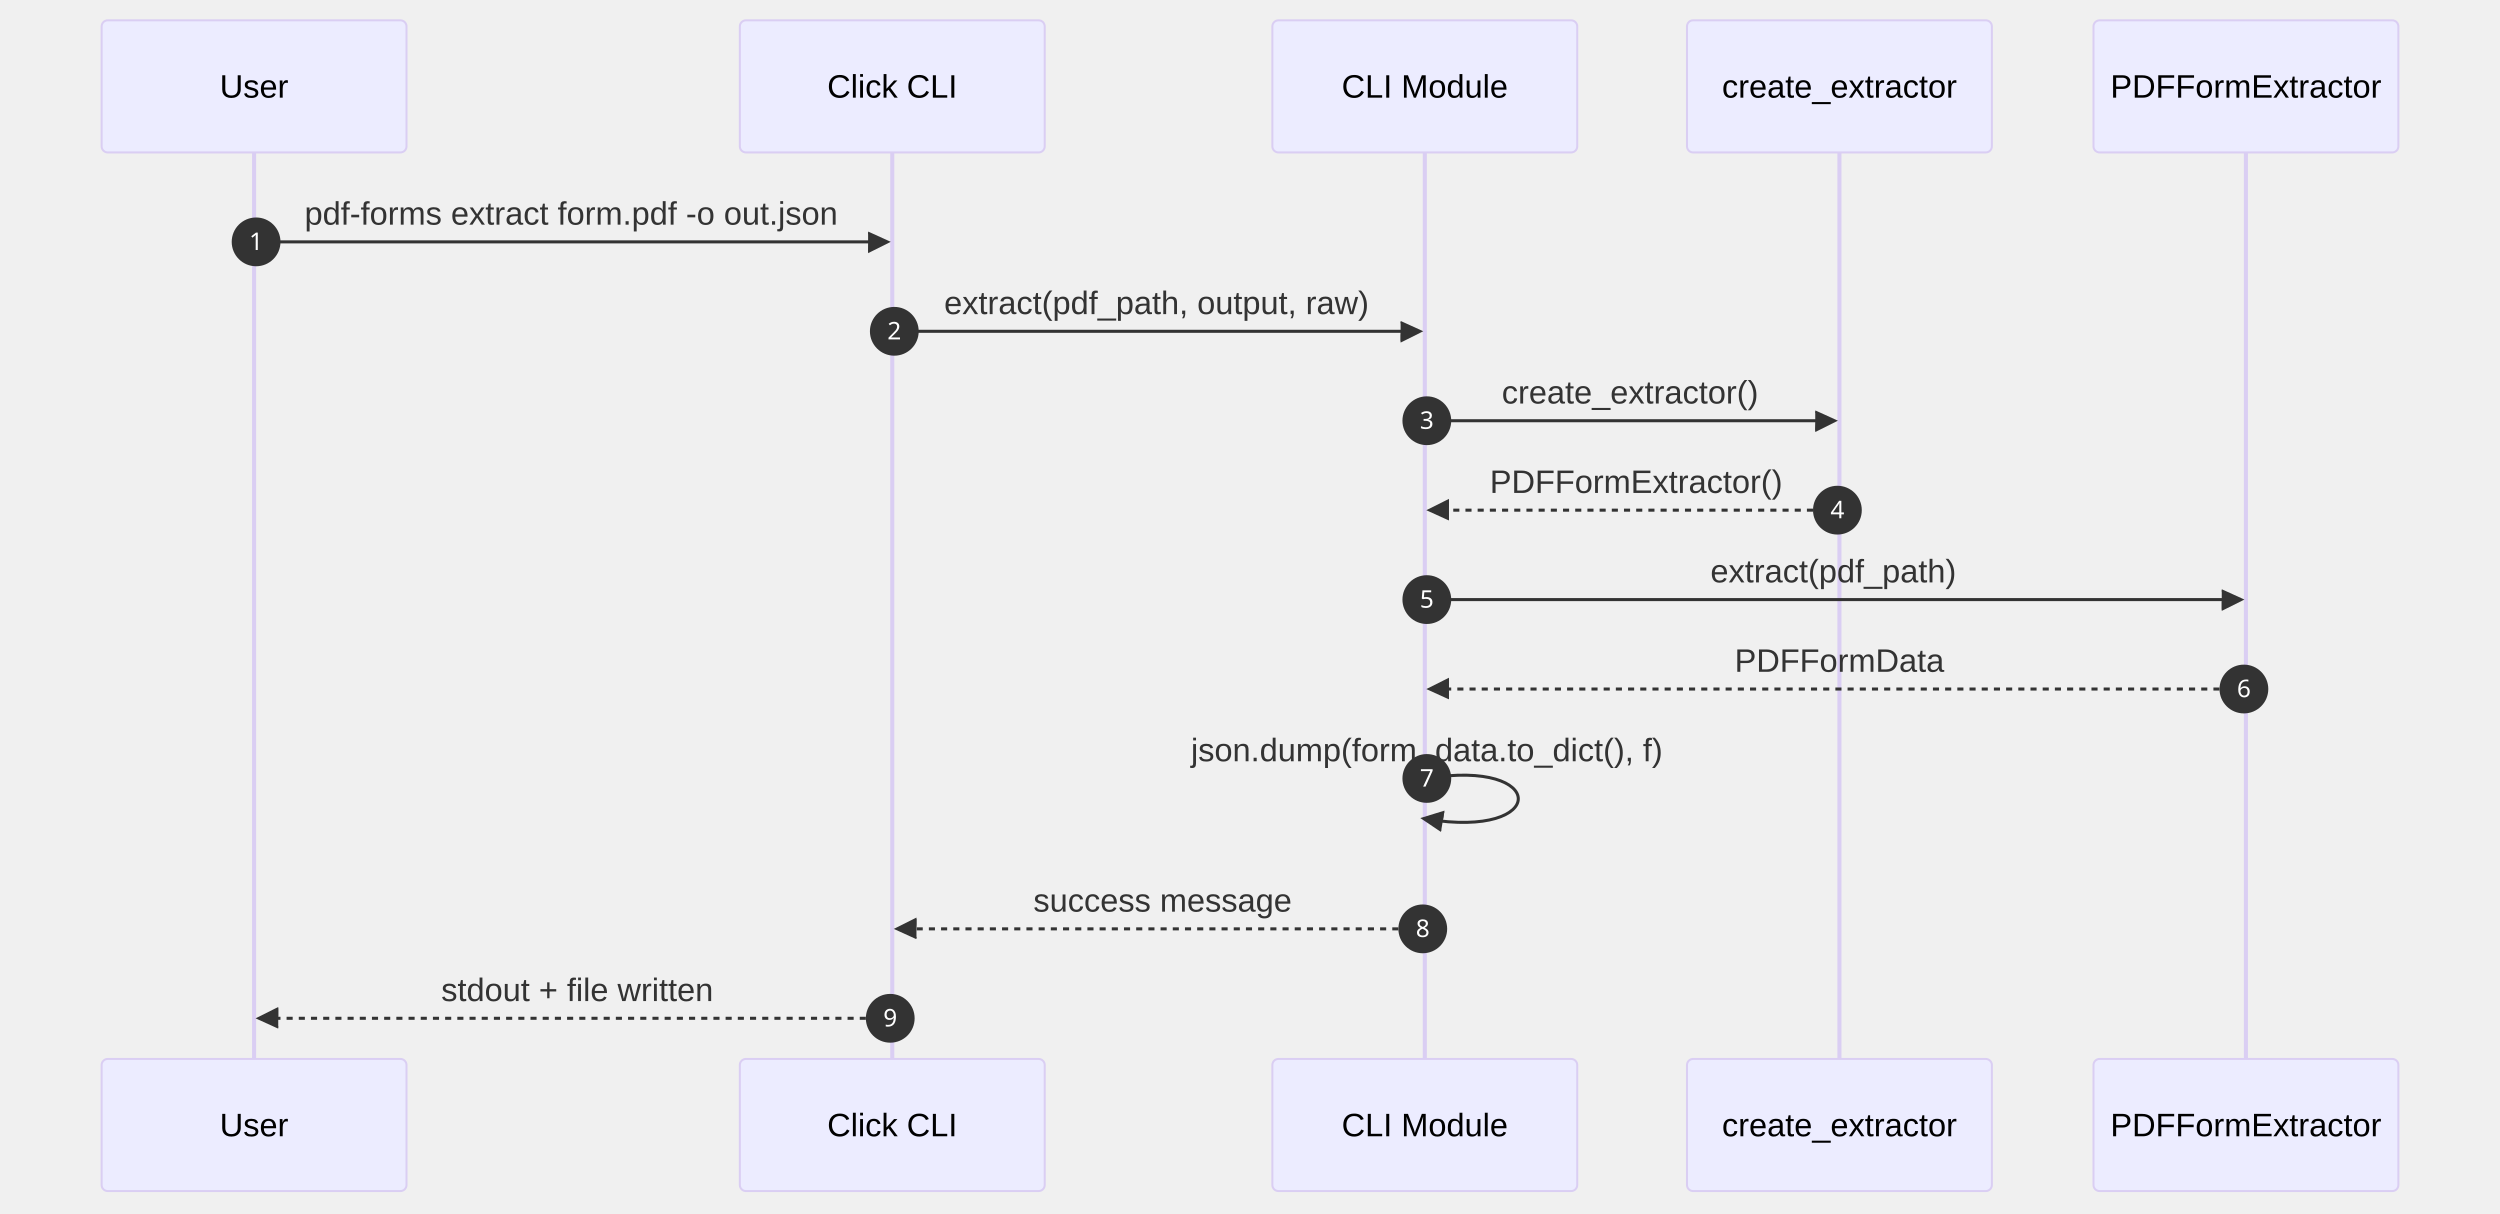
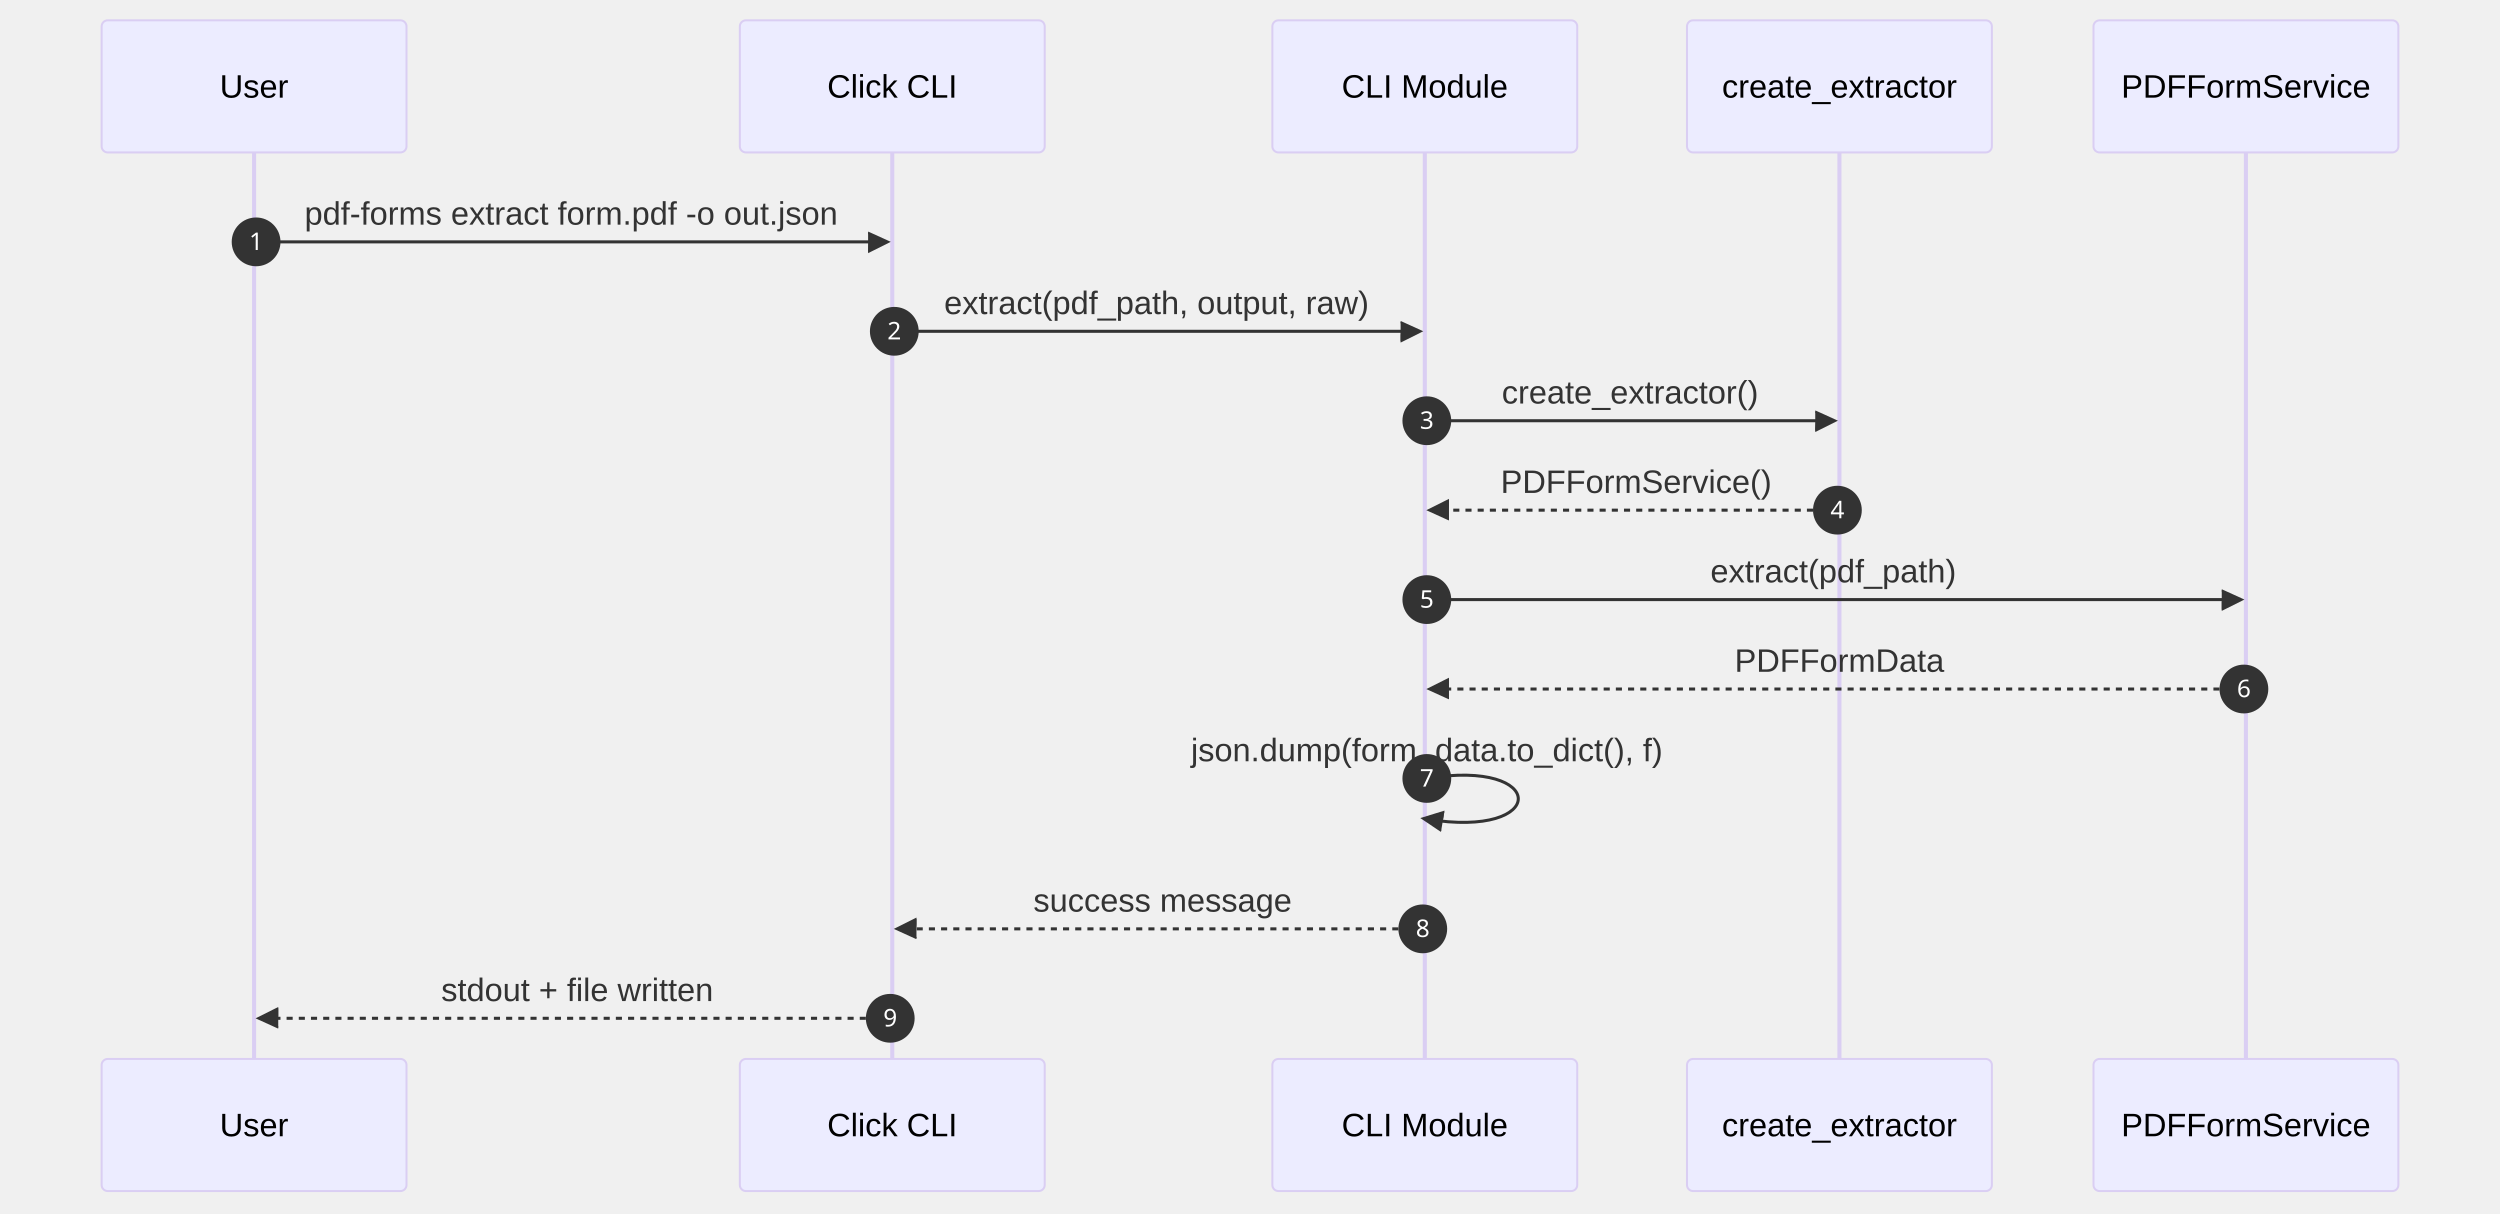
<svg xmlns="http://www.w3.org/2000/svg" id="my-svg" width="100%" style="max-width: 1230px; background-color: transparent;" viewBox="-50 -10 1230 597" role="graphics-document document" aria-roledescription="sequence">
  <g>
    <rect x="980" y="511" fill="#eaeaea" stroke="#666" width="150" height="65" name="E" rx="3" ry="3" class="actor actor-bottom" />
    <text x="1055" y="543.5" dominant-baseline="central" alignment-baseline="central" class="actor actor-box" style="text-anchor: middle; font-size: 16px; font-weight: 400;">
-       <tspan x="1055" dy="0">PDFFormExtractor</tspan>
+       <tspan x="1055" dy="0">PDFFormService</tspan>
    </text>
  </g>
  <g>
    <rect x="780" y="511" fill="#eaeaea" stroke="#666" width="150" height="65" name="Ex" rx="3" ry="3" class="actor actor-bottom" />
    <text x="855" y="543.5" dominant-baseline="central" alignment-baseline="central" class="actor actor-box" style="text-anchor: middle; font-size: 16px; font-weight: 400;">
      <tspan x="855" dy="0">create_extractor</tspan>
    </text>
  </g>
  <g>
    <rect x="576" y="511" fill="#eaeaea" stroke="#666" width="150" height="65" name="C" rx="3" ry="3" class="actor actor-bottom" />
    <text x="651" y="543.5" dominant-baseline="central" alignment-baseline="central" class="actor actor-box" style="text-anchor: middle; font-size: 16px; font-weight: 400;">
      <tspan x="651" dy="0">CLI Module</tspan>
    </text>
  </g>
  <g>
    <rect x="314" y="511" fill="#eaeaea" stroke="#666" width="150" height="65" name="Cl" rx="3" ry="3" class="actor actor-bottom" />
    <text x="389" y="543.5" dominant-baseline="central" alignment-baseline="central" class="actor actor-box" style="text-anchor: middle; font-size: 16px; font-weight: 400;">
      <tspan x="389" dy="0">Click CLI</tspan>
    </text>
  </g>
  <g>
    <rect x="0" y="511" fill="#eaeaea" stroke="#666" width="150" height="65" name="U" rx="3" ry="3" class="actor actor-bottom" />
    <text x="75" y="543.5" dominant-baseline="central" alignment-baseline="central" class="actor actor-box" style="text-anchor: middle; font-size: 16px; font-weight: 400;">
      <tspan x="75" dy="0">User</tspan>
    </text>
  </g>
  <g>
    <line id="actor4" x1="1055" y1="65" x2="1055" y2="511" class="actor-line 200" stroke-width="0.5px" stroke="#999" name="E" />
    <g id="root-4">
      <rect x="980" y="0" fill="#eaeaea" stroke="#666" width="150" height="65" name="E" rx="3" ry="3" class="actor actor-top" />
      <text x="1055" y="32.5" dominant-baseline="central" alignment-baseline="central" class="actor actor-box" style="text-anchor: middle; font-size: 16px; font-weight: 400;">
-         <tspan x="1055" dy="0">PDFFormExtractor</tspan>
+         <tspan x="1055" dy="0">PDFFormService</tspan>
      </text>
    </g>
  </g>
  <g>
    <line id="actor3" x1="855" y1="65" x2="855" y2="511" class="actor-line 200" stroke-width="0.5px" stroke="#999" name="Ex" />
    <g id="root-3">
      <rect x="780" y="0" fill="#eaeaea" stroke="#666" width="150" height="65" name="Ex" rx="3" ry="3" class="actor actor-top" />
      <text x="855" y="32.5" dominant-baseline="central" alignment-baseline="central" class="actor actor-box" style="text-anchor: middle; font-size: 16px; font-weight: 400;">
        <tspan x="855" dy="0">create_extractor</tspan>
      </text>
    </g>
  </g>
  <g>
    <line id="actor2" x1="651" y1="65" x2="651" y2="511" class="actor-line 200" stroke-width="0.5px" stroke="#999" name="C" />
    <g id="root-2">
      <rect x="576" y="0" fill="#eaeaea" stroke="#666" width="150" height="65" name="C" rx="3" ry="3" class="actor actor-top" />
      <text x="651" y="32.5" dominant-baseline="central" alignment-baseline="central" class="actor actor-box" style="text-anchor: middle; font-size: 16px; font-weight: 400;">
        <tspan x="651" dy="0">CLI Module</tspan>
      </text>
    </g>
  </g>
  <g>
    <line id="actor1" x1="389" y1="65" x2="389" y2="511" class="actor-line 200" stroke-width="0.5px" stroke="#999" name="Cl" />
    <g id="root-1">
      <rect x="314" y="0" fill="#eaeaea" stroke="#666" width="150" height="65" name="Cl" rx="3" ry="3" class="actor actor-top" />
      <text x="389" y="32.5" dominant-baseline="central" alignment-baseline="central" class="actor actor-box" style="text-anchor: middle; font-size: 16px; font-weight: 400;">
        <tspan x="389" dy="0">Click CLI</tspan>
      </text>
    </g>
  </g>
  <g>
    <line id="actor0" x1="75" y1="65" x2="75" y2="511" class="actor-line 200" stroke-width="0.5px" stroke="#999" name="U" />
    <g id="root-0">
      <rect x="0" y="0" fill="#eaeaea" stroke="#666" width="150" height="65" name="U" rx="3" ry="3" class="actor actor-top" />
      <text x="75" y="32.5" dominant-baseline="central" alignment-baseline="central" class="actor actor-box" style="text-anchor: middle; font-size: 16px; font-weight: 400;">
        <tspan x="75" dy="0">User</tspan>
      </text>
    </g>
  </g>
  <style>#my-svg{font-family:"trebuchet ms",verdana,arial,sans-serif;font-size:16px;fill:#333;}@keyframes edge-animation-frame{from{stroke-dashoffset:0;}}@keyframes dash{to{stroke-dashoffset:0;}}#my-svg .edge-animation-slow{stroke-dasharray:9,5!important;stroke-dashoffset:900;animation:dash 50s linear infinite;stroke-linecap:round;}#my-svg .edge-animation-fast{stroke-dasharray:9,5!important;stroke-dashoffset:900;animation:dash 20s linear infinite;stroke-linecap:round;}#my-svg .error-icon{fill:#552222;}#my-svg .error-text{fill:#552222;stroke:#552222;}#my-svg .edge-thickness-normal{stroke-width:1px;}#my-svg .edge-thickness-thick{stroke-width:3.5px;}#my-svg .edge-pattern-solid{stroke-dasharray:0;}#my-svg .edge-thickness-invisible{stroke-width:0;fill:none;}#my-svg .edge-pattern-dashed{stroke-dasharray:3;}#my-svg .edge-pattern-dotted{stroke-dasharray:2;}#my-svg .marker{fill:#333333;stroke:#333333;}#my-svg .marker.cross{stroke:#333333;}#my-svg svg{font-family:"trebuchet ms",verdana,arial,sans-serif;font-size:16px;}#my-svg p{margin:0;}#my-svg .actor{stroke:hsl(259.626, 59.777%, 87.902%);fill:#ECECFF;}#my-svg text.actor&gt;tspan{fill:black;stroke:none;}#my-svg .actor-line{stroke:hsl(259.626, 59.777%, 87.902%);}#my-svg .innerArc{stroke-width:1.5;stroke-dasharray:none;}#my-svg .messageLine0{stroke-width:1.5;stroke-dasharray:none;stroke:#333;}#my-svg .messageLine1{stroke-width:1.5;stroke-dasharray:2,2;stroke:#333;}#my-svg #arrowhead path{fill:#333;stroke:#333;}#my-svg .sequenceNumber{fill:white;}#my-svg #sequencenumber{fill:#333;}#my-svg #crosshead path{fill:#333;stroke:#333;}#my-svg .messageText{fill:#333;stroke:none;}#my-svg .labelBox{stroke:hsl(259.626, 59.777%, 87.902%);fill:#ECECFF;}#my-svg .labelText,#my-svg .labelText&gt;tspan{fill:black;stroke:none;}#my-svg .loopText,#my-svg .loopText&gt;tspan{fill:black;stroke:none;}#my-svg .loopLine{stroke-width:2px;stroke-dasharray:2,2;stroke:hsl(259.626, 59.777%, 87.902%);fill:hsl(259.626, 59.777%, 87.902%);}#my-svg .note{stroke:#aaaa33;fill:#fff5ad;}#my-svg .noteText,#my-svg .noteText&gt;tspan{fill:black;stroke:none;}#my-svg .activation0{fill:#f4f4f4;stroke:#666;}#my-svg .activation1{fill:#f4f4f4;stroke:#666;}#my-svg .activation2{fill:#f4f4f4;stroke:#666;}#my-svg .actorPopupMenu{position:absolute;}#my-svg .actorPopupMenuPanel{position:absolute;fill:#ECECFF;box-shadow:0px 8px 16px 0px rgba(0,0,0,0.2);filter:drop-shadow(3px 5px 2px rgb(0 0 0 / 0.4));}#my-svg .actor-man line{stroke:hsl(259.626, 59.777%, 87.902%);fill:#ECECFF;}#my-svg .actor-man circle,#my-svg line{stroke:hsl(259.626, 59.777%, 87.902%);fill:#ECECFF;stroke-width:2px;}#my-svg :root{--mermaid-font-family:"trebuchet ms",verdana,arial,sans-serif;}</style>
  <g />
  <defs>
    <symbol id="computer" width="24" height="24">
      <path transform="scale(.5)" d="M2 2v13h20v-13h-20zm18 11h-16v-9h16v9zm-10.228 6l.466-1h3.524l.467 1h-4.457zm14.228 3h-24l2-6h2.104l-1.33 4h18.45l-1.297-4h2.073l2 6zm-5-10h-14v-7h14v7z" />
    </symbol>
  </defs>
  <defs>
    <symbol id="database" fill-rule="evenodd" clip-rule="evenodd">
      <path transform="scale(.5)" d="M12.258.001l.256.004.255.005.253.008.251.01.249.012.247.015.246.016.242.019.241.02.239.023.236.024.233.027.231.028.229.031.225.032.223.034.22.036.217.038.214.04.211.041.208.043.205.045.201.046.198.048.194.05.191.051.187.053.183.054.18.056.175.057.172.059.168.06.163.061.16.063.155.064.15.066.074.033.073.033.071.034.07.034.069.035.068.035.067.035.066.035.064.036.064.036.062.036.06.036.06.037.058.037.058.037.055.038.055.038.053.038.052.038.051.039.05.039.048.039.047.039.045.04.044.04.043.04.041.04.04.041.039.041.037.041.036.041.034.041.033.042.032.042.03.042.029.042.027.042.026.043.024.043.023.043.021.043.02.043.018.044.017.043.015.044.013.044.012.044.011.045.009.044.007.045.006.045.004.045.002.045.001.045v17l-.001.045-.002.045-.004.045-.006.045-.007.045-.009.044-.011.045-.012.044-.013.044-.015.044-.017.043-.018.044-.02.043-.021.043-.023.043-.024.043-.026.043-.027.042-.029.042-.03.042-.032.042-.033.042-.034.041-.036.041-.037.041-.039.041-.04.041-.041.04-.043.04-.044.04-.045.04-.047.039-.048.039-.05.039-.051.039-.052.038-.053.038-.055.038-.055.038-.058.037-.058.037-.06.037-.06.036-.062.036-.064.036-.064.036-.066.035-.067.035-.068.035-.069.035-.07.034-.071.034-.073.033-.074.033-.15.066-.155.064-.16.063-.163.061-.168.06-.172.059-.175.057-.18.056-.183.054-.187.053-.191.051-.194.05-.198.048-.201.046-.205.045-.208.043-.211.041-.214.04-.217.038-.22.036-.223.034-.225.032-.229.031-.231.028-.233.027-.236.024-.239.023-.241.02-.242.019-.246.016-.247.015-.249.012-.251.01-.253.008-.255.005-.256.004-.258.001-.258-.001-.256-.004-.255-.005-.253-.008-.251-.01-.249-.012-.247-.015-.245-.016-.243-.019-.241-.02-.238-.023-.236-.024-.234-.027-.231-.028-.228-.031-.226-.032-.223-.034-.22-.036-.217-.038-.214-.04-.211-.041-.208-.043-.204-.045-.201-.046-.198-.048-.195-.05-.19-.051-.187-.053-.184-.054-.179-.056-.176-.057-.172-.059-.167-.06-.164-.061-.159-.063-.155-.064-.151-.066-.074-.033-.072-.033-.072-.034-.07-.034-.069-.035-.068-.035-.067-.035-.066-.035-.064-.036-.063-.036-.062-.036-.061-.036-.06-.037-.058-.037-.057-.037-.056-.038-.055-.038-.053-.038-.052-.038-.051-.039-.049-.039-.049-.039-.046-.039-.046-.04-.044-.04-.043-.04-.041-.04-.04-.041-.039-.041-.037-.041-.036-.041-.034-.041-.033-.042-.032-.042-.03-.042-.029-.042-.027-.042-.026-.043-.024-.043-.023-.043-.021-.043-.02-.043-.018-.044-.017-.043-.015-.044-.013-.044-.012-.044-.011-.045-.009-.044-.007-.045-.006-.045-.004-.045-.002-.045-.001-.045v-17l.001-.045.002-.045.004-.045.006-.045.007-.045.009-.044.011-.045.012-.044.013-.044.015-.044.017-.043.018-.044.02-.043.021-.043.023-.043.024-.043.026-.043.027-.042.029-.042.03-.042.032-.042.033-.042.034-.041.036-.041.037-.041.039-.041.04-.041.041-.04.043-.04.044-.04.046-.04.046-.039.049-.039.049-.039.051-.039.052-.038.053-.038.055-.038.056-.038.057-.037.058-.037.06-.037.061-.036.062-.036.063-.036.064-.036.066-.035.067-.035.068-.035.069-.035.07-.034.072-.034.072-.033.074-.033.151-.066.155-.064.159-.063.164-.061.167-.06.172-.059.176-.057.179-.056.184-.054.187-.053.19-.051.195-.05.198-.048.201-.046.204-.045.208-.043.211-.041.214-.04.217-.038.22-.036.223-.034.226-.032.228-.031.231-.028.234-.027.236-.024.238-.023.241-.02.243-.019.245-.016.247-.015.249-.012.251-.01.253-.008.255-.005.256-.004.258-.001.258.001zm-9.258 20.499v.01l.001.021.003.021.004.022.005.021.006.022.007.022.009.023.01.022.011.023.012.023.013.023.015.023.016.024.017.023.018.024.019.024.021.024.022.025.023.024.024.025.052.049.056.05.061.051.066.051.07.051.075.051.079.052.084.052.088.052.092.052.097.052.102.051.105.052.11.052.114.051.119.051.123.051.127.05.131.05.135.05.139.048.144.049.147.047.152.047.155.047.16.045.163.045.167.043.171.043.176.041.178.041.183.039.187.039.19.037.194.035.197.035.202.033.204.031.209.03.212.029.216.027.219.025.222.024.226.021.23.02.233.018.236.016.24.015.243.012.246.01.249.008.253.005.256.004.259.001.26-.001.257-.004.254-.005.25-.008.247-.011.244-.012.241-.014.237-.016.233-.018.231-.021.226-.021.224-.024.22-.026.216-.027.212-.028.21-.031.205-.031.202-.034.198-.034.194-.036.191-.037.187-.039.183-.04.179-.04.175-.042.172-.043.168-.044.163-.045.16-.046.155-.046.152-.047.148-.048.143-.049.139-.049.136-.05.131-.05.126-.05.123-.051.118-.052.114-.051.11-.052.106-.052.101-.052.096-.052.092-.052.088-.053.083-.051.079-.052.074-.052.07-.051.065-.051.06-.051.056-.05.051-.05.023-.024.023-.025.021-.024.02-.024.019-.024.018-.024.017-.024.015-.023.014-.024.013-.023.012-.023.01-.023.01-.022.008-.022.006-.022.006-.022.004-.022.004-.021.001-.021.001-.021v-4.127l-.077.055-.08.053-.083.054-.085.053-.087.052-.09.052-.093.051-.095.05-.097.05-.1.049-.102.049-.105.048-.106.047-.109.047-.111.046-.114.045-.115.045-.118.044-.12.043-.122.042-.124.042-.126.041-.128.04-.13.04-.132.038-.134.038-.135.037-.138.037-.139.035-.142.035-.143.034-.144.033-.147.032-.148.031-.15.03-.151.03-.153.029-.154.027-.156.027-.158.026-.159.025-.161.024-.162.023-.163.022-.165.021-.166.02-.167.019-.169.018-.169.017-.171.016-.173.015-.173.014-.175.013-.175.012-.177.011-.178.01-.179.008-.179.008-.181.006-.182.005-.182.004-.184.003-.184.002h-.37l-.184-.002-.184-.003-.182-.004-.182-.005-.181-.006-.179-.008-.179-.008-.178-.01-.176-.011-.176-.012-.175-.013-.173-.014-.172-.015-.171-.016-.17-.017-.169-.018-.167-.019-.166-.02-.165-.021-.163-.022-.162-.023-.161-.024-.159-.025-.157-.026-.156-.027-.155-.027-.153-.029-.151-.03-.15-.03-.148-.031-.146-.032-.145-.033-.143-.034-.141-.035-.14-.035-.137-.037-.136-.037-.134-.038-.132-.038-.13-.04-.128-.04-.126-.041-.124-.042-.122-.042-.12-.044-.117-.043-.116-.045-.113-.045-.112-.046-.109-.047-.106-.047-.105-.048-.102-.049-.1-.049-.097-.05-.095-.05-.093-.052-.09-.051-.087-.052-.085-.053-.083-.054-.08-.054-.077-.054v4.127zm0-5.654v.011l.001.021.003.021.004.021.005.022.006.022.007.022.009.022.01.022.011.023.012.023.013.023.015.024.016.023.017.024.018.024.019.024.021.024.022.024.023.025.024.024.052.05.056.05.061.05.066.051.07.051.075.052.079.051.084.052.088.052.092.052.097.052.102.052.105.052.11.051.114.051.119.052.123.05.127.051.131.05.135.049.139.049.144.048.147.048.152.047.155.046.16.045.163.045.167.044.171.042.176.042.178.04.183.04.187.038.19.037.194.036.197.034.202.033.204.032.209.03.212.028.216.027.219.025.222.024.226.022.23.02.233.018.236.016.24.014.243.012.246.01.249.008.253.006.256.003.259.001.26-.001.257-.003.254-.006.25-.008.247-.01.244-.012.241-.015.237-.016.233-.018.231-.02.226-.022.224-.024.22-.025.216-.027.212-.029.21-.03.205-.032.202-.033.198-.035.194-.036.191-.037.187-.039.183-.039.179-.041.175-.042.172-.043.168-.044.163-.045.16-.045.155-.047.152-.047.148-.048.143-.048.139-.05.136-.049.131-.05.126-.051.123-.051.118-.051.114-.052.11-.052.106-.052.101-.052.096-.052.092-.052.088-.052.083-.052.079-.052.074-.051.07-.052.065-.051.06-.05.056-.051.051-.049.023-.025.023-.024.021-.025.02-.024.019-.024.018-.024.017-.024.015-.023.014-.023.013-.024.012-.022.01-.023.01-.023.008-.022.006-.022.006-.022.004-.021.004-.022.001-.021.001-.021v-4.139l-.077.054-.08.054-.083.054-.085.052-.087.053-.09.051-.093.051-.095.051-.097.05-.1.049-.102.049-.105.048-.106.047-.109.047-.111.046-.114.045-.115.044-.118.044-.12.044-.122.042-.124.042-.126.041-.128.04-.13.039-.132.039-.134.038-.135.037-.138.036-.139.036-.142.035-.143.033-.144.033-.147.033-.148.031-.15.03-.151.03-.153.028-.154.028-.156.027-.158.026-.159.025-.161.024-.162.023-.163.022-.165.021-.166.02-.167.019-.169.018-.169.017-.171.016-.173.015-.173.014-.175.013-.175.012-.177.011-.178.009-.179.009-.179.007-.181.007-.182.005-.182.004-.184.003-.184.002h-.37l-.184-.002-.184-.003-.182-.004-.182-.005-.181-.007-.179-.007-.179-.009-.178-.009-.176-.011-.176-.012-.175-.013-.173-.014-.172-.015-.171-.016-.17-.017-.169-.018-.167-.019-.166-.02-.165-.021-.163-.022-.162-.023-.161-.024-.159-.025-.157-.026-.156-.027-.155-.028-.153-.028-.151-.03-.15-.03-.148-.031-.146-.033-.145-.033-.143-.033-.141-.035-.14-.036-.137-.036-.136-.037-.134-.038-.132-.039-.13-.039-.128-.04-.126-.041-.124-.042-.122-.043-.12-.043-.117-.044-.116-.044-.113-.046-.112-.046-.109-.046-.106-.047-.105-.048-.102-.049-.1-.049-.097-.05-.095-.051-.093-.051-.09-.051-.087-.053-.085-.052-.083-.054-.08-.054-.077-.054v4.139zm0-5.666v.011l.001.02.003.022.004.021.005.022.006.021.007.022.009.023.01.022.011.023.012.023.013.023.015.023.016.024.017.024.018.023.019.024.021.025.022.024.023.024.024.025.052.05.056.05.061.05.066.051.07.051.075.052.079.051.084.052.088.052.092.052.097.052.102.052.105.051.11.052.114.051.119.051.123.051.127.05.131.05.135.05.139.049.144.048.147.048.152.047.155.046.16.045.163.045.167.043.171.043.176.042.178.04.183.04.187.038.19.037.194.036.197.034.202.033.204.032.209.03.212.028.216.027.219.025.222.024.226.021.23.02.233.018.236.017.24.014.243.012.246.01.249.008.253.006.256.003.259.001.26-.001.257-.003.254-.006.25-.008.247-.01.244-.013.241-.014.237-.016.233-.018.231-.02.226-.022.224-.024.22-.025.216-.027.212-.029.21-.03.205-.032.202-.033.198-.035.194-.036.191-.037.187-.039.183-.039.179-.041.175-.042.172-.043.168-.044.163-.045.16-.045.155-.047.152-.047.148-.048.143-.049.139-.049.136-.049.131-.051.126-.05.123-.051.118-.052.114-.051.11-.052.106-.052.101-.052.096-.052.092-.052.088-.052.083-.052.079-.052.074-.052.07-.051.065-.051.06-.051.056-.05.051-.049.023-.025.023-.025.021-.024.02-.024.019-.024.018-.024.017-.024.015-.023.014-.024.013-.023.012-.023.01-.022.01-.023.008-.022.006-.022.006-.022.004-.022.004-.021.001-.021.001-.021v-4.153l-.077.054-.08.054-.083.053-.085.053-.087.053-.09.051-.093.051-.095.051-.097.05-.1.049-.102.048-.105.048-.106.048-.109.046-.111.046-.114.046-.115.044-.118.044-.12.043-.122.043-.124.042-.126.041-.128.04-.13.039-.132.039-.134.038-.135.037-.138.036-.139.036-.142.034-.143.034-.144.033-.147.032-.148.032-.15.03-.151.03-.153.028-.154.028-.156.027-.158.026-.159.024-.161.024-.162.023-.163.023-.165.021-.166.02-.167.019-.169.018-.169.017-.171.016-.173.015-.173.014-.175.013-.175.012-.177.01-.178.01-.179.009-.179.007-.181.006-.182.006-.182.004-.184.003-.184.001-.185.001-.185-.001-.184-.001-.184-.003-.182-.004-.182-.006-.181-.006-.179-.007-.179-.009-.178-.01-.176-.01-.176-.012-.175-.013-.173-.014-.172-.015-.171-.016-.17-.017-.169-.018-.167-.019-.166-.02-.165-.021-.163-.023-.162-.023-.161-.024-.159-.024-.157-.026-.156-.027-.155-.028-.153-.028-.151-.03-.15-.03-.148-.032-.146-.032-.145-.033-.143-.034-.141-.034-.14-.036-.137-.036-.136-.037-.134-.038-.132-.039-.13-.039-.128-.041-.126-.041-.124-.041-.122-.043-.12-.043-.117-.044-.116-.044-.113-.046-.112-.046-.109-.046-.106-.048-.105-.048-.102-.048-.1-.05-.097-.049-.095-.051-.093-.051-.09-.052-.087-.052-.085-.053-.083-.053-.08-.054-.077-.054v4.153zm8.74-8.179l-.257.004-.254.005-.25.008-.247.011-.244.012-.241.014-.237.016-.233.018-.231.021-.226.022-.224.023-.22.026-.216.027-.212.028-.21.031-.205.032-.202.033-.198.034-.194.036-.191.038-.187.038-.183.04-.179.041-.175.042-.172.043-.168.043-.163.045-.16.046-.155.046-.152.048-.148.048-.143.048-.139.049-.136.05-.131.05-.126.051-.123.051-.118.051-.114.052-.11.052-.106.052-.101.052-.096.052-.092.052-.088.052-.083.052-.079.052-.074.051-.07.052-.065.051-.06.05-.056.05-.051.05-.023.025-.023.024-.021.024-.02.025-.019.024-.018.024-.017.023-.015.024-.014.023-.013.023-.012.023-.01.023-.01.022-.008.022-.006.023-.006.021-.004.022-.004.021-.001.021-.001.021.001.021.001.021.004.021.004.022.006.021.006.023.008.022.01.022.01.023.012.023.013.023.014.023.015.024.017.023.018.024.019.024.02.025.021.024.023.024.023.025.051.05.056.05.06.05.065.051.07.052.074.051.079.052.083.052.088.052.092.052.096.052.101.052.106.052.11.052.114.052.118.051.123.051.126.051.131.05.136.05.139.049.143.048.148.048.152.048.155.046.16.046.163.045.168.043.172.043.175.042.179.041.183.04.187.038.191.038.194.036.198.034.202.033.205.032.21.031.212.028.216.027.22.026.224.023.226.022.231.021.233.018.237.016.241.014.244.012.247.011.25.008.254.005.257.004.26.001.26-.001.257-.004.254-.005.25-.008.247-.011.244-.012.241-.014.237-.016.233-.018.231-.021.226-.022.224-.023.22-.026.216-.027.212-.028.21-.031.205-.032.202-.033.198-.034.194-.036.191-.038.187-.038.183-.04.179-.041.175-.042.172-.043.168-.043.163-.045.16-.046.155-.046.152-.048.148-.048.143-.048.139-.049.136-.05.131-.05.126-.051.123-.051.118-.051.114-.052.11-.052.106-.052.101-.052.096-.052.092-.052.088-.052.083-.052.079-.052.074-.051.07-.052.065-.051.06-.05.056-.05.051-.05.023-.025.023-.024.021-.024.02-.025.019-.024.018-.024.017-.023.015-.024.014-.023.013-.023.012-.023.01-.023.01-.022.008-.022.006-.023.006-.021.004-.022.004-.021.001-.021.001-.021-.001-.021-.001-.021-.004-.021-.004-.022-.006-.021-.006-.023-.008-.022-.01-.022-.01-.023-.012-.023-.013-.023-.014-.023-.015-.024-.017-.023-.018-.024-.019-.024-.02-.025-.021-.024-.023-.024-.023-.025-.051-.05-.056-.05-.06-.05-.065-.051-.07-.052-.074-.051-.079-.052-.083-.052-.088-.052-.092-.052-.096-.052-.101-.052-.106-.052-.11-.052-.114-.052-.118-.051-.123-.051-.126-.051-.131-.05-.136-.05-.139-.049-.143-.048-.148-.048-.152-.048-.155-.046-.16-.046-.163-.045-.168-.043-.172-.043-.175-.042-.179-.041-.183-.04-.187-.038-.191-.038-.194-.036-.198-.034-.202-.033-.205-.032-.21-.031-.212-.028-.216-.027-.22-.026-.224-.023-.226-.022-.231-.021-.233-.018-.237-.016-.241-.014-.244-.012-.247-.011-.25-.008-.254-.005-.257-.004-.26-.001-.26.001z" />
    </symbol>
  </defs>
  <defs>
    <symbol id="clock" width="24" height="24">
      <path transform="scale(.5)" d="M12 2c5.514 0 10 4.486 10 10s-4.486 10-10 10-10-4.486-10-10 4.486-10 10-10zm0-2c-6.627 0-12 5.373-12 12s5.373 12 12 12 12-5.373 12-12-5.373-12-12-12zm5.848 12.459c.202.038.202.333.001.372-1.907.361-6.045 1.111-6.547 1.111-.719 0-1.301-.582-1.301-1.301 0-.512.77-5.447 1.125-7.445.034-.192.312-.181.343.014l.985 6.238 5.394 1.011z" />
    </symbol>
  </defs>
  <defs>
    <marker id="arrowhead" refX="7.9" refY="5" markerUnits="userSpaceOnUse" markerWidth="12" markerHeight="12" orient="auto-start-reverse">
      <path d="M -1 0 L 10 5 L 0 10 z" />
    </marker>
  </defs>
  <defs>
    <marker id="crosshead" markerWidth="15" markerHeight="8" orient="auto" refX="4" refY="4.5">
      <path fill="none" stroke="#000000" stroke-width="1pt" d="M 1,2 L 6,7 M 6,2 L 1,7" style="stroke-dasharray: 0, 0;" />
    </marker>
  </defs>
  <defs>
    <marker id="filled-head" refX="15.5" refY="7" markerWidth="20" markerHeight="28" orient="auto">
      <path d="M 18,7 L9,13 L14,7 L9,1 Z" />
    </marker>
  </defs>
  <defs>
    <marker id="sequencenumber" refX="15" refY="15" markerWidth="60" markerHeight="40" orient="auto">
      <circle cx="15" cy="15" r="6" />
    </marker>
  </defs>
  <text x="231" y="80" text-anchor="middle" dominant-baseline="middle" alignment-baseline="middle" class="messageText" dy="1em" style="font-size: 16px; font-weight: 400;">pdf-forms extract form.pdf -o out.json</text>
  <line x1="76" y1="109" x2="385" y2="109" class="messageLine0" stroke-width="2" stroke="none" marker-end="url(#arrowhead)" style="fill: none;" />
  <line x1="76" y1="109" x2="76" y2="109" stroke-width="0" marker-start="url(#sequencenumber)" />
  <text x="76" y="113" font-family="sans-serif" font-size="12px" text-anchor="middle" class="sequenceNumber">1</text>
  <text x="519" y="124" text-anchor="middle" dominant-baseline="middle" alignment-baseline="middle" class="messageText" dy="1em" style="font-size: 16px; font-weight: 400;">extract(pdf_path, output, raw)</text>
  <line x1="390" y1="153" x2="647" y2="153" class="messageLine0" stroke-width="2" stroke="none" marker-end="url(#arrowhead)" style="fill: none;" />
  <line x1="390" y1="153" x2="390" y2="153" stroke-width="0" marker-start="url(#sequencenumber)" />
  <text x="390" y="157" font-family="sans-serif" font-size="12px" text-anchor="middle" class="sequenceNumber">2</text>
  <text x="752" y="168" text-anchor="middle" dominant-baseline="middle" alignment-baseline="middle" class="messageText" dy="1em" style="font-size: 16px; font-weight: 400;">create_extractor()</text>
  <line x1="652" y1="197" x2="851" y2="197" class="messageLine0" stroke-width="2" stroke="none" marker-end="url(#arrowhead)" style="fill: none;" />
  <line x1="652" y1="197" x2="652" y2="197" stroke-width="0" marker-start="url(#sequencenumber)" />
  <text x="652" y="201" font-family="sans-serif" font-size="12px" text-anchor="middle" class="sequenceNumber">3</text>
-   <text x="755" y="212" text-anchor="middle" dominant-baseline="middle" alignment-baseline="middle" class="messageText" dy="1em" style="font-size: 16px; font-weight: 400;">PDFFormExtractor()</text>
+   <text x="755" y="212" text-anchor="middle" dominant-baseline="middle" alignment-baseline="middle" class="messageText" dy="1em" style="font-size: 16px; font-weight: 400;">PDFFormService()</text>
  <line x1="854" y1="241" x2="655" y2="241" class="messageLine1" stroke-width="2" stroke="none" marker-end="url(#arrowhead)" style="stroke-dasharray: 3, 3; fill: none;" />
  <line x1="854" y1="241" x2="854" y2="241" stroke-width="0" marker-start="url(#sequencenumber)" />
  <text x="854" y="245" font-family="sans-serif" font-size="12px" text-anchor="middle" class="sequenceNumber">4</text>
  <text x="852" y="256" text-anchor="middle" dominant-baseline="middle" alignment-baseline="middle" class="messageText" dy="1em" style="font-size: 16px; font-weight: 400;">extract(pdf_path)</text>
  <line x1="652" y1="285" x2="1051" y2="285" class="messageLine0" stroke-width="2" stroke="none" marker-end="url(#arrowhead)" style="fill: none;" />
  <line x1="652" y1="285" x2="652" y2="285" stroke-width="0" marker-start="url(#sequencenumber)" />
  <text x="652" y="289" font-family="sans-serif" font-size="12px" text-anchor="middle" class="sequenceNumber">5</text>
  <text x="855" y="300" text-anchor="middle" dominant-baseline="middle" alignment-baseline="middle" class="messageText" dy="1em" style="font-size: 16px; font-weight: 400;">PDFFormData</text>
  <line x1="1054" y1="329" x2="655" y2="329" class="messageLine1" stroke-width="2" stroke="none" marker-end="url(#arrowhead)" style="stroke-dasharray: 3, 3; fill: none;" />
  <line x1="1054" y1="329" x2="1054" y2="329" stroke-width="0" marker-start="url(#sequencenumber)" />
  <text x="1054" y="333" font-family="sans-serif" font-size="12px" text-anchor="middle" class="sequenceNumber">6</text>
  <text x="652" y="344" text-anchor="middle" dominant-baseline="middle" alignment-baseline="middle" class="messageText" dy="1em" style="font-size: 16px; font-weight: 400;">json.dump(form_data.to_dict(), f)</text>
  <path d="M 652,373 C 712,363 712,403 652,393" class="messageLine0" stroke-width="2" stroke="none" marker-end="url(#arrowhead)" style="fill: none;" />
  <line x1="652" y1="373" x2="652" y2="373" stroke-width="0" marker-start="url(#sequencenumber)" />
  <text x="652" y="377" font-family="sans-serif" font-size="12px" text-anchor="middle" class="sequenceNumber">7</text>
  <text x="522" y="418" text-anchor="middle" dominant-baseline="middle" alignment-baseline="middle" class="messageText" dy="1em" style="font-size: 16px; font-weight: 400;">success message</text>
  <line x1="650" y1="447" x2="393" y2="447" class="messageLine1" stroke-width="2" stroke="none" marker-end="url(#arrowhead)" style="stroke-dasharray: 3, 3; fill: none;" />
  <line x1="650" y1="447" x2="650" y2="447" stroke-width="0" marker-start="url(#sequencenumber)" />
  <text x="650" y="451" font-family="sans-serif" font-size="12px" text-anchor="middle" class="sequenceNumber">8</text>
  <text x="234" y="462" text-anchor="middle" dominant-baseline="middle" alignment-baseline="middle" class="messageText" dy="1em" style="font-size: 16px; font-weight: 400;">stdout + file written</text>
  <line x1="388" y1="491" x2="79" y2="491" class="messageLine1" stroke-width="2" stroke="none" marker-end="url(#arrowhead)" style="stroke-dasharray: 3, 3; fill: none;" />
  <line x1="388" y1="491" x2="388" y2="491" stroke-width="0" marker-start="url(#sequencenumber)" />
  <text x="388" y="495" font-family="sans-serif" font-size="12px" text-anchor="middle" class="sequenceNumber">9</text>
</svg>
